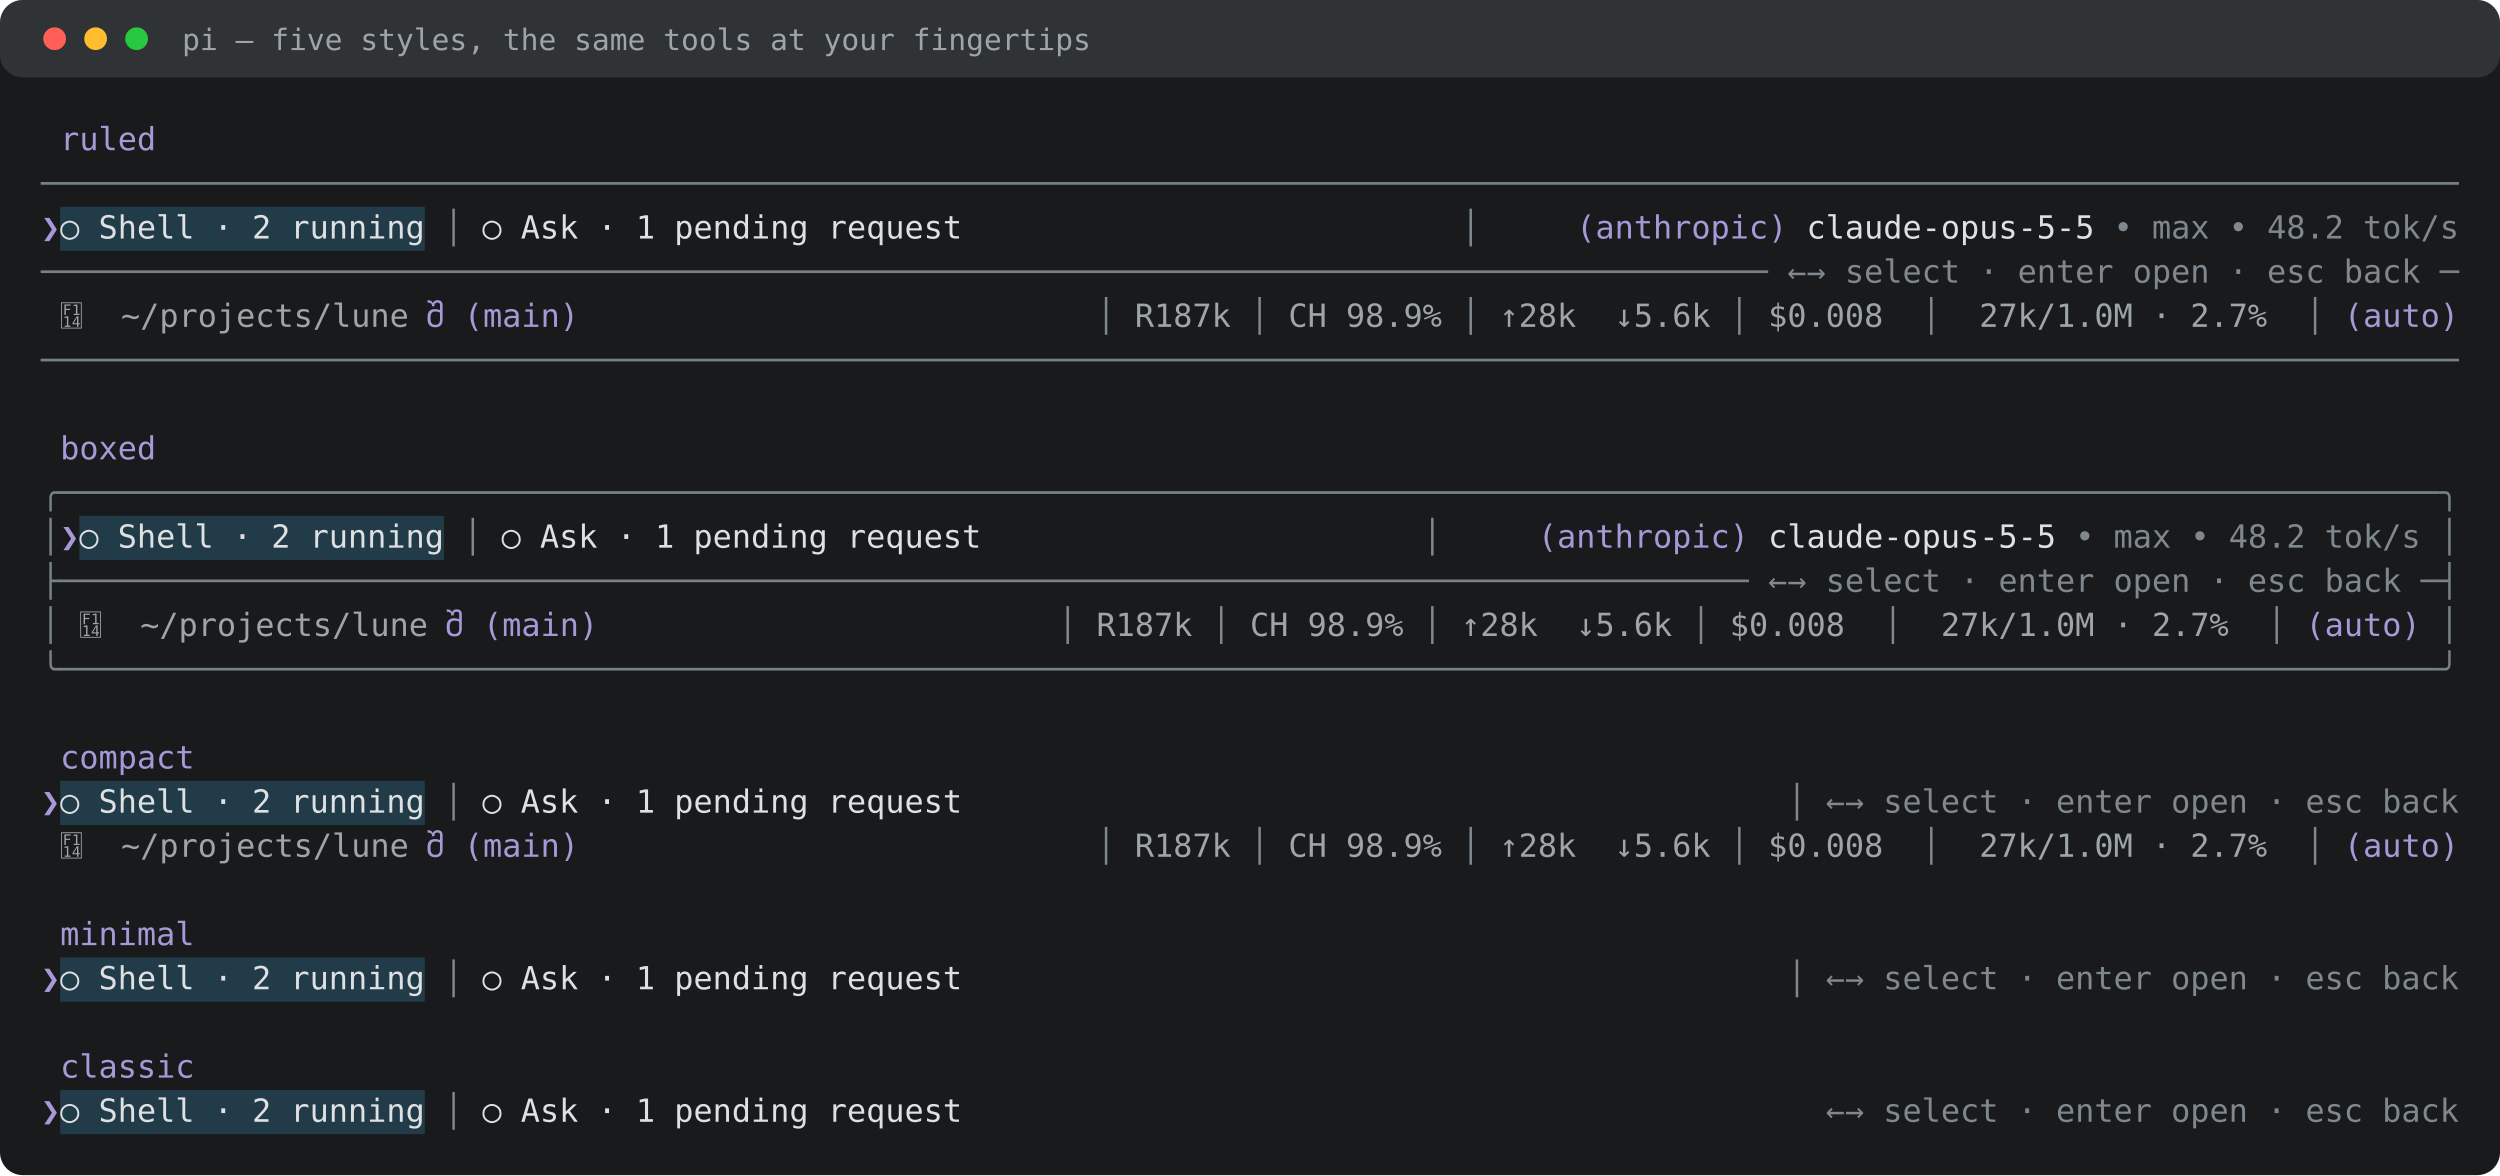
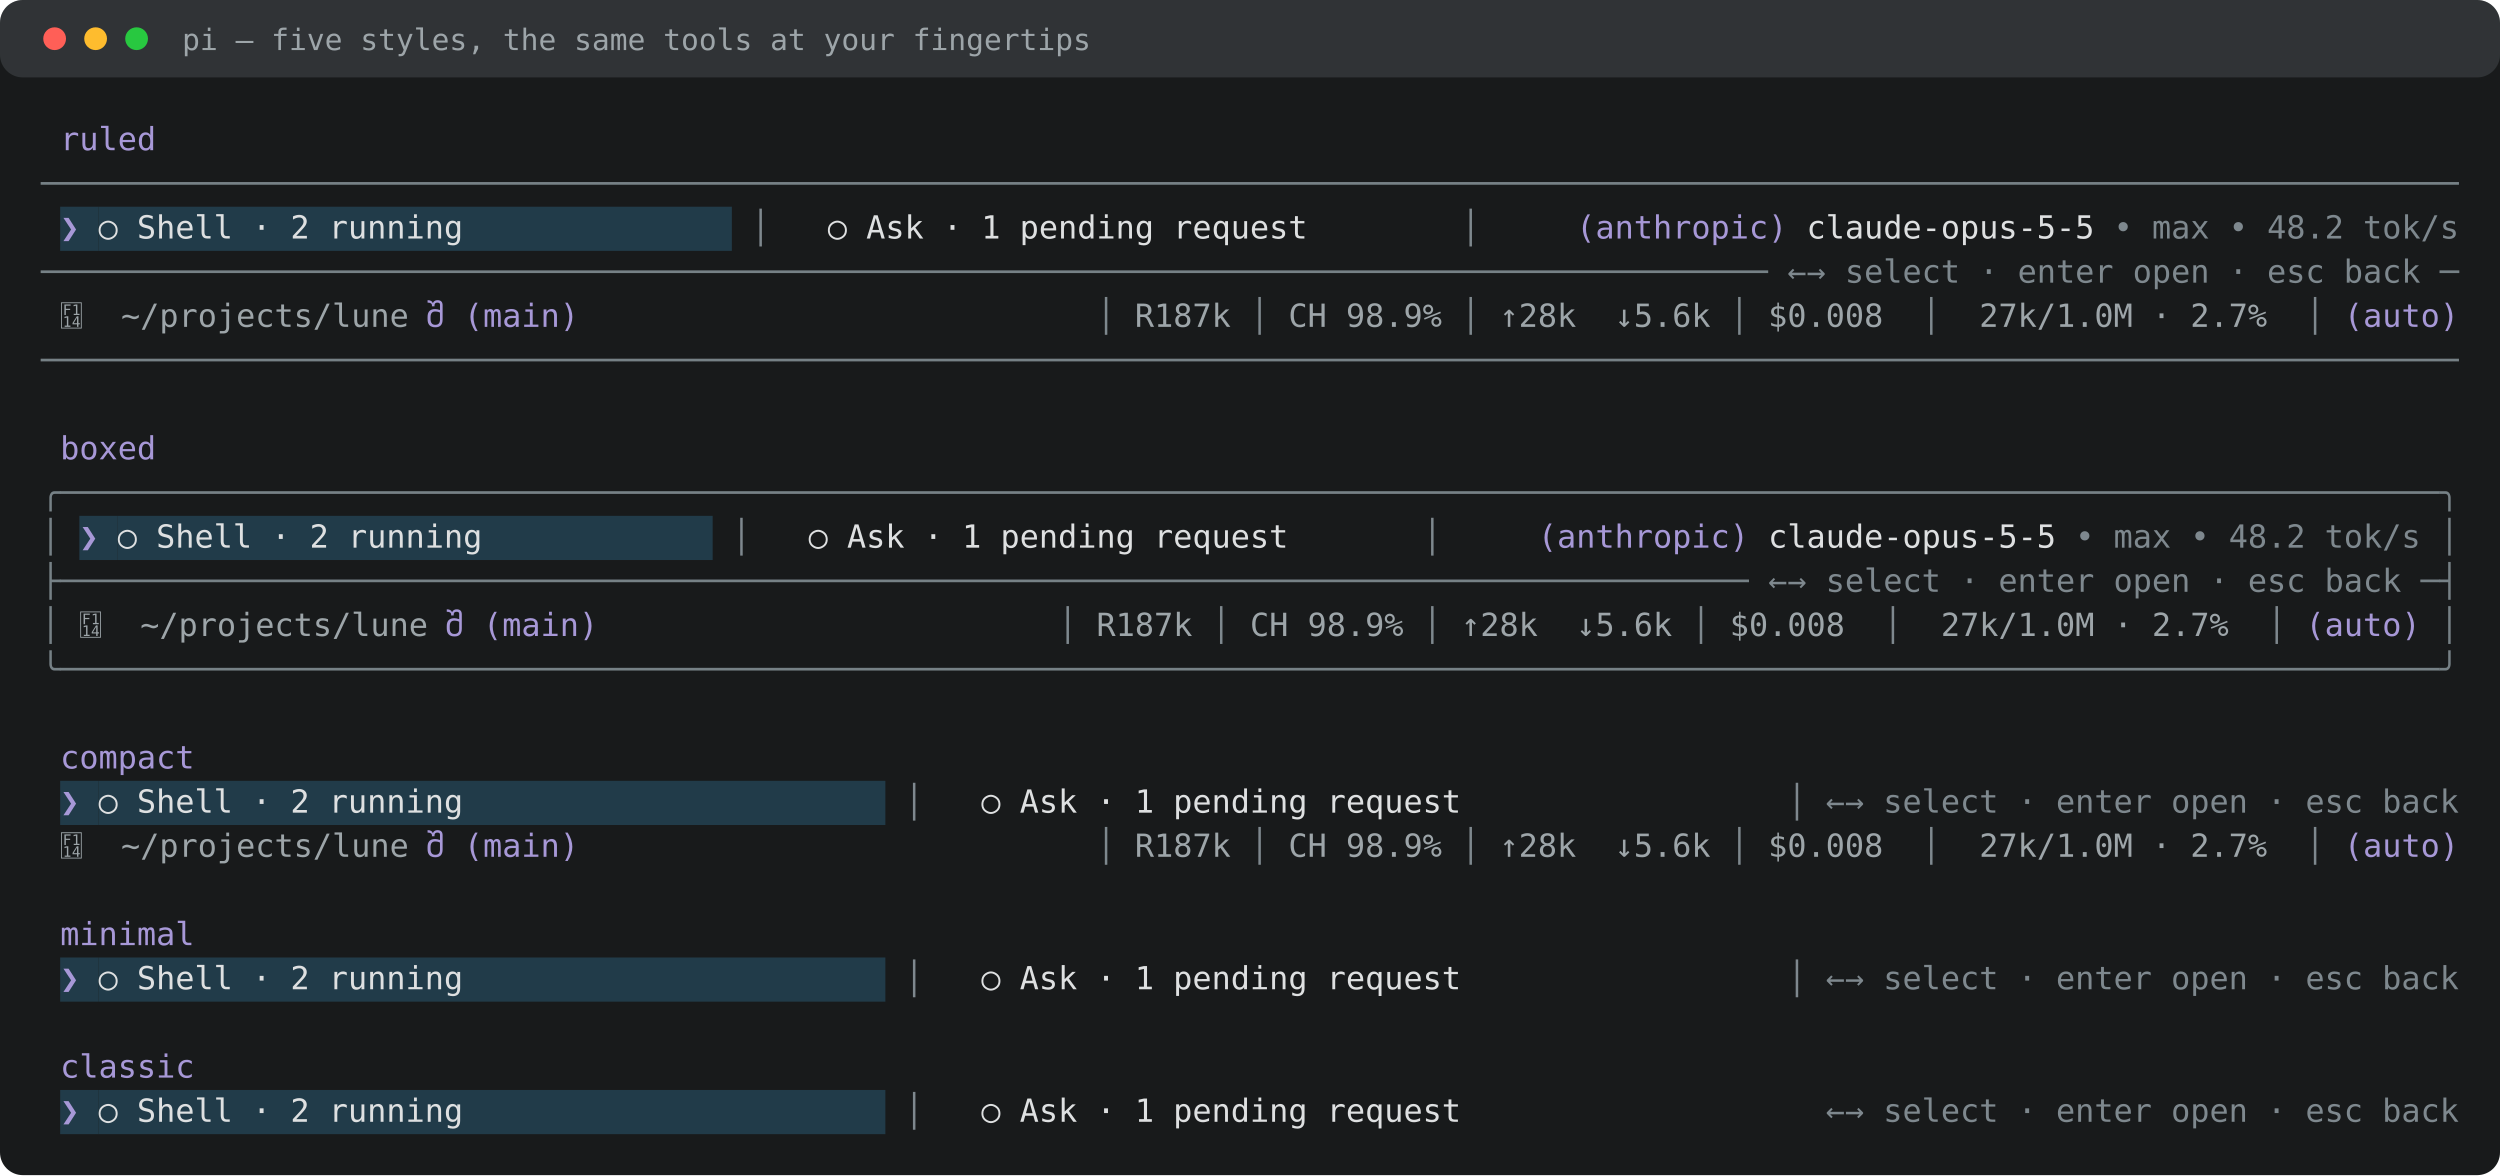
<svg xmlns="http://www.w3.org/2000/svg" width="1098.18" height="516.2" viewBox="0 0 1098.18 516.2" font-family="Menlo, FiraCode Nerd Font Mono, monospace" font-size="14" xml:space="preserve" role="img" aria-label="pi — five styles, the same tools at your fingertips">
  <rect width="1098.18" height="516.2" rx="10" fill="#181a1b" />
  <rect width="1098.18" height="34" rx="10" fill="#768186" opacity="0.25" />
  <circle cx="24" cy="17" r="5" fill="#ff5f57" />
  <circle cx="42" cy="17" r="5" fill="#febc2e" />
  <circle cx="60" cy="17" r="5" fill="#28c840" />
  <text x="80" y="22" fill="#9da5a9" font-size="13">pi — five styles, the same tools at your fingertips</text>
  <text x="18.00" y="65.97" fill="#a798d7" textLength="50.58" lengthAdjust="spacingAndGlyphs"> ruled</text>
  <text x="18.00" y="85.37" fill="#768186" textLength="1062.18" lengthAdjust="spacingAndGlyphs">──────────────────────────────────────────────────────────────────────────────────────────────────────────────────────────────</text>
-   <rect x="26.43" y="90.80" width="160.17" height="19.4" fill="#213b49" />
-   <text x="18.00" y="104.77" fill="#a798d7" textLength="8.43" lengthAdjust="spacingAndGlyphs">❯</text>
-   <text x="26.43" y="104.77" fill="#dee0e1" textLength="160.17" lengthAdjust="spacingAndGlyphs">○ Shell · 2 running</text>
-   <text x="186.60" y="104.77" fill="#7e888e" textLength="25.29" lengthAdjust="spacingAndGlyphs"> │ </text>
-   <text x="211.89" y="104.77" fill="#dee0e1" textLength="210.75" lengthAdjust="spacingAndGlyphs">○ Ask · 1 pending request</text>
-   <text x="422.64" y="104.77" fill="#dee0e1" textLength="210.75" lengthAdjust="spacingAndGlyphs">                         </text>
+   <rect x="26.43" y="90.80" width="16.86" height="19.4" fill="#213b49" />
+   <rect x="43.29" y="90.80" width="278.19" height="19.4" fill="#213b49" />
+   <text x="18.00" y="104.77" fill="#dee0e1" textLength="8.43" lengthAdjust="spacingAndGlyphs"> </text>
+   <text x="26.43" y="104.77" fill="#a798d7" textLength="16.86" lengthAdjust="spacingAndGlyphs">❯ </text>
+   <text x="43.29" y="104.77" fill="#dee0e1" textLength="278.19" lengthAdjust="spacingAndGlyphs">○ Shell · 2 running              </text>
+   <text x="321.48" y="104.77" fill="#7e888e" textLength="25.29" lengthAdjust="spacingAndGlyphs"> │ </text>
+   <text x="346.77" y="104.77" fill="#dee0e1" textLength="286.62" lengthAdjust="spacingAndGlyphs">  ○ Ask · 1 pending request       </text>
  <text x="633.39" y="104.77" fill="#7e888e" textLength="25.29" lengthAdjust="spacingAndGlyphs"> │ </text>
  <text x="658.68" y="104.77" fill="#dee0e1" textLength="33.72" lengthAdjust="spacingAndGlyphs">    </text>
  <text x="692.40" y="104.77" fill="#a798d7" textLength="101.16" lengthAdjust="spacingAndGlyphs">(anthropic) </text>
  <text x="793.56" y="104.77" fill="#dee0e1" textLength="126.45" lengthAdjust="spacingAndGlyphs">claude-opus-5-5</text>
  <text x="920.01" y="104.77" fill="#7e888e" textLength="50.58" lengthAdjust="spacingAndGlyphs"> • max</text>
  <text x="970.59" y="104.77" fill="#7e888e" textLength="109.59" lengthAdjust="spacingAndGlyphs"> • 48.2 tok/s</text>
  <text x="18.00" y="124.17" fill="#768186" textLength="758.70" lengthAdjust="spacingAndGlyphs">──────────────────────────────────────────────────────────────────────────────────────────</text>
  <text x="776.70" y="124.17" fill="#dee0e1" textLength="8.43" lengthAdjust="spacingAndGlyphs"> </text>
  <text x="785.13" y="124.17" fill="#7e888e" textLength="278.19" lengthAdjust="spacingAndGlyphs">←→ select · enter open · esc back</text>
  <text x="1063.32" y="124.17" fill="#dee0e1" textLength="8.43" lengthAdjust="spacingAndGlyphs"> </text>
  <text x="1071.75" y="124.17" fill="#768186" textLength="8.43" lengthAdjust="spacingAndGlyphs">─</text>
  <text x="18.00" y="143.57" fill="#dee0e1" textLength="8.43" lengthAdjust="spacingAndGlyphs"> </text>
  <text x="26.43" y="143.57" fill="#9da5a9" textLength="151.74" lengthAdjust="spacingAndGlyphs">  ~/projects/lune</text>
  <text x="178.17" y="143.57" fill="#a798d7" textLength="84.30" lengthAdjust="spacingAndGlyphs">   (main)</text>
  <text x="262.47" y="143.57" fill="#dee0e1" textLength="210.75" lengthAdjust="spacingAndGlyphs">                         </text>
  <text x="473.22" y="143.57" fill="#7e888e" textLength="25.29" lengthAdjust="spacingAndGlyphs"> │ </text>
  <text x="498.51" y="143.57" fill="#9da5a9" textLength="42.15" lengthAdjust="spacingAndGlyphs">R187k</text>
  <text x="540.66" y="143.57" fill="#7e888e" textLength="25.29" lengthAdjust="spacingAndGlyphs"> │ </text>
  <text x="565.95" y="143.57" fill="#9da5a9" textLength="67.44" lengthAdjust="spacingAndGlyphs">CH 98.9%</text>
  <text x="633.39" y="143.57" fill="#7e888e" textLength="25.29" lengthAdjust="spacingAndGlyphs"> │ </text>
  <text x="658.68" y="143.57" fill="#9da5a9" textLength="33.72" lengthAdjust="spacingAndGlyphs">↑28k</text>
  <text x="692.40" y="143.57" fill="#dee0e1" textLength="16.86" lengthAdjust="spacingAndGlyphs">  </text>
  <text x="709.26" y="143.57" fill="#9da5a9" textLength="42.15" lengthAdjust="spacingAndGlyphs">↓5.6k</text>
  <text x="751.41" y="143.57" fill="#7e888e" textLength="25.29" lengthAdjust="spacingAndGlyphs"> │ </text>
  <text x="776.70" y="143.57" fill="#9da5a9" textLength="50.58" lengthAdjust="spacingAndGlyphs">$0.008</text>
  <text x="827.28" y="143.57" fill="#dee0e1" textLength="8.43" lengthAdjust="spacingAndGlyphs"> </text>
  <text x="835.71" y="143.57" fill="#7e888e" textLength="25.29" lengthAdjust="spacingAndGlyphs"> │ </text>
  <text x="861.00" y="143.57" fill="#9da5a9" textLength="143.31" lengthAdjust="spacingAndGlyphs"> 27k/1.0M · 2.7% </text>
  <text x="1004.31" y="143.57" fill="#7e888e" textLength="25.29" lengthAdjust="spacingAndGlyphs"> │ </text>
  <text x="1029.60" y="143.57" fill="#a798d7" textLength="50.58" lengthAdjust="spacingAndGlyphs">(auto)</text>
  <text x="18.00" y="162.97" fill="#768186" textLength="1062.18" lengthAdjust="spacingAndGlyphs">──────────────────────────────────────────────────────────────────────────────────────────────────────────────────────────────</text>
  <text x="18.00" y="201.77" fill="#a798d7" textLength="50.58" lengthAdjust="spacingAndGlyphs"> boxed</text>
  <text x="18.00" y="221.17" fill="#768186" textLength="8.43" lengthAdjust="spacingAndGlyphs">╭</text>
  <text x="26.43" y="221.17" fill="#768186" textLength="1045.32" lengthAdjust="spacingAndGlyphs">────────────────────────────────────────────────────────────────────────────────────────────────────────────────────────────</text>
  <text x="1071.75" y="221.17" fill="#768186" textLength="8.43" lengthAdjust="spacingAndGlyphs">╮</text>
-   <rect x="34.86" y="226.60" width="160.17" height="19.4" fill="#213b49" />
+   <rect x="34.86" y="226.60" width="16.86" height="19.4" fill="#213b49" />
+   <rect x="51.72" y="226.60" width="261.33" height="19.4" fill="#213b49" />
  <text x="18.00" y="240.57" fill="#768186" textLength="8.43" lengthAdjust="spacingAndGlyphs">│</text>
-   <text x="26.43" y="240.57" fill="#a798d7" textLength="8.43" lengthAdjust="spacingAndGlyphs">❯</text>
-   <text x="34.86" y="240.57" fill="#dee0e1" textLength="160.17" lengthAdjust="spacingAndGlyphs">○ Shell · 2 running</text>
-   <text x="195.03" y="240.57" fill="#7e888e" textLength="25.29" lengthAdjust="spacingAndGlyphs"> │ </text>
-   <text x="220.32" y="240.57" fill="#dee0e1" textLength="210.75" lengthAdjust="spacingAndGlyphs">○ Ask · 1 pending request</text>
-   <text x="431.07" y="240.57" fill="#dee0e1" textLength="185.46" lengthAdjust="spacingAndGlyphs">                      </text>
+   <text x="26.43" y="240.57" fill="#dee0e1" textLength="8.43" lengthAdjust="spacingAndGlyphs"> </text>
+   <text x="34.86" y="240.57" fill="#a798d7" textLength="16.86" lengthAdjust="spacingAndGlyphs">❯ </text>
+   <text x="51.72" y="240.57" fill="#dee0e1" textLength="261.33" lengthAdjust="spacingAndGlyphs">○ Shell · 2 running            </text>
+   <text x="313.05" y="240.57" fill="#7e888e" textLength="25.29" lengthAdjust="spacingAndGlyphs"> │ </text>
+   <text x="338.34" y="240.57" fill="#dee0e1" textLength="278.19" lengthAdjust="spacingAndGlyphs">  ○ Ask · 1 pending request      </text>
  <text x="616.53" y="240.57" fill="#7e888e" textLength="25.29" lengthAdjust="spacingAndGlyphs"> │ </text>
  <text x="641.82" y="240.57" fill="#dee0e1" textLength="33.72" lengthAdjust="spacingAndGlyphs">    </text>
  <text x="675.54" y="240.57" fill="#a798d7" textLength="101.16" lengthAdjust="spacingAndGlyphs">(anthropic) </text>
  <text x="776.70" y="240.57" fill="#dee0e1" textLength="126.45" lengthAdjust="spacingAndGlyphs">claude-opus-5-5</text>
  <text x="903.15" y="240.57" fill="#7e888e" textLength="50.58" lengthAdjust="spacingAndGlyphs"> • max</text>
  <text x="953.73" y="240.57" fill="#7e888e" textLength="109.59" lengthAdjust="spacingAndGlyphs"> • 48.2 tok/s</text>
  <text x="1063.32" y="240.57" fill="#dee0e1" textLength="8.43" lengthAdjust="spacingAndGlyphs"> </text>
  <text x="1071.75" y="240.57" fill="#768186" textLength="8.43" lengthAdjust="spacingAndGlyphs">│</text>
  <text x="18.00" y="259.97" fill="#768186" textLength="8.43" lengthAdjust="spacingAndGlyphs">├</text>
  <text x="26.43" y="259.97" fill="#768186" textLength="741.84" lengthAdjust="spacingAndGlyphs">────────────────────────────────────────────────────────────────────────────────────────</text>
  <text x="768.27" y="259.97" fill="#dee0e1" textLength="8.43" lengthAdjust="spacingAndGlyphs"> </text>
  <text x="776.70" y="259.97" fill="#7e888e" textLength="278.19" lengthAdjust="spacingAndGlyphs">←→ select · enter open · esc back</text>
  <text x="1054.89" y="259.97" fill="#dee0e1" textLength="8.43" lengthAdjust="spacingAndGlyphs"> </text>
  <text x="1063.32" y="259.97" fill="#768186" textLength="8.43" lengthAdjust="spacingAndGlyphs">─</text>
  <text x="1071.75" y="259.97" fill="#768186" textLength="8.43" lengthAdjust="spacingAndGlyphs">┤</text>
  <text x="18.00" y="279.37" fill="#768186" textLength="8.43" lengthAdjust="spacingAndGlyphs">│</text>
  <text x="26.43" y="279.37" fill="#dee0e1" textLength="8.43" lengthAdjust="spacingAndGlyphs"> </text>
  <text x="34.86" y="279.37" fill="#9da5a9" textLength="151.74" lengthAdjust="spacingAndGlyphs">  ~/projects/lune</text>
  <text x="186.60" y="279.37" fill="#a798d7" textLength="84.30" lengthAdjust="spacingAndGlyphs">   (main)</text>
  <text x="270.90" y="279.37" fill="#dee0e1" textLength="185.46" lengthAdjust="spacingAndGlyphs">                      </text>
  <text x="456.36" y="279.37" fill="#7e888e" textLength="25.29" lengthAdjust="spacingAndGlyphs"> │ </text>
  <text x="481.65" y="279.37" fill="#9da5a9" textLength="42.15" lengthAdjust="spacingAndGlyphs">R187k</text>
  <text x="523.80" y="279.37" fill="#7e888e" textLength="25.29" lengthAdjust="spacingAndGlyphs"> │ </text>
  <text x="549.09" y="279.37" fill="#9da5a9" textLength="67.44" lengthAdjust="spacingAndGlyphs">CH 98.9%</text>
  <text x="616.53" y="279.37" fill="#7e888e" textLength="25.29" lengthAdjust="spacingAndGlyphs"> │ </text>
  <text x="641.82" y="279.37" fill="#9da5a9" textLength="33.72" lengthAdjust="spacingAndGlyphs">↑28k</text>
  <text x="675.54" y="279.37" fill="#dee0e1" textLength="16.86" lengthAdjust="spacingAndGlyphs">  </text>
  <text x="692.40" y="279.37" fill="#9da5a9" textLength="42.15" lengthAdjust="spacingAndGlyphs">↓5.6k</text>
  <text x="734.55" y="279.37" fill="#7e888e" textLength="25.29" lengthAdjust="spacingAndGlyphs"> │ </text>
  <text x="759.84" y="279.37" fill="#9da5a9" textLength="50.58" lengthAdjust="spacingAndGlyphs">$0.008</text>
  <text x="810.42" y="279.37" fill="#dee0e1" textLength="8.43" lengthAdjust="spacingAndGlyphs"> </text>
  <text x="818.85" y="279.37" fill="#7e888e" textLength="25.29" lengthAdjust="spacingAndGlyphs"> │ </text>
  <text x="844.14" y="279.37" fill="#9da5a9" textLength="143.31" lengthAdjust="spacingAndGlyphs"> 27k/1.0M · 2.7% </text>
  <text x="987.45" y="279.37" fill="#7e888e" textLength="25.29" lengthAdjust="spacingAndGlyphs"> │ </text>
  <text x="1012.74" y="279.37" fill="#a798d7" textLength="50.58" lengthAdjust="spacingAndGlyphs">(auto)</text>
  <text x="1063.32" y="279.37" fill="#dee0e1" textLength="8.43" lengthAdjust="spacingAndGlyphs"> </text>
  <text x="1071.75" y="279.37" fill="#768186" textLength="8.43" lengthAdjust="spacingAndGlyphs">│</text>
  <text x="18.00" y="298.77" fill="#768186" textLength="8.43" lengthAdjust="spacingAndGlyphs">╰</text>
  <text x="26.43" y="298.77" fill="#768186" textLength="1045.32" lengthAdjust="spacingAndGlyphs">────────────────────────────────────────────────────────────────────────────────────────────────────────────────────────────</text>
  <text x="1071.75" y="298.77" fill="#768186" textLength="8.43" lengthAdjust="spacingAndGlyphs">╯</text>
  <text x="18.00" y="337.57" fill="#a798d7" textLength="67.44" lengthAdjust="spacingAndGlyphs"> compact</text>
-   <rect x="26.43" y="343.00" width="160.17" height="19.4" fill="#213b49" />
-   <text x="18.00" y="356.97" fill="#a798d7" textLength="8.43" lengthAdjust="spacingAndGlyphs">❯</text>
-   <text x="26.43" y="356.97" fill="#dee0e1" textLength="160.17" lengthAdjust="spacingAndGlyphs">○ Shell · 2 running</text>
-   <text x="186.60" y="356.97" fill="#7e888e" textLength="25.29" lengthAdjust="spacingAndGlyphs"> │ </text>
-   <text x="211.89" y="356.97" fill="#dee0e1" textLength="210.75" lengthAdjust="spacingAndGlyphs">○ Ask · 1 pending request</text>
-   <text x="422.64" y="356.97" fill="#dee0e1" textLength="354.06" lengthAdjust="spacingAndGlyphs">                                          </text>
+   <rect x="26.43" y="343.00" width="16.86" height="19.4" fill="#213b49" />
+   <rect x="43.29" y="343.00" width="345.63" height="19.4" fill="#213b49" />
+   <text x="18.00" y="356.97" fill="#dee0e1" textLength="8.43" lengthAdjust="spacingAndGlyphs"> </text>
+   <text x="26.43" y="356.97" fill="#a798d7" textLength="16.86" lengthAdjust="spacingAndGlyphs">❯ </text>
+   <text x="43.29" y="356.97" fill="#dee0e1" textLength="345.63" lengthAdjust="spacingAndGlyphs">○ Shell · 2 running                      </text>
+   <text x="388.92" y="356.97" fill="#7e888e" textLength="25.29" lengthAdjust="spacingAndGlyphs"> │ </text>
+   <text x="414.21" y="356.97" fill="#dee0e1" textLength="362.49" lengthAdjust="spacingAndGlyphs">  ○ Ask · 1 pending request                </text>
  <text x="776.70" y="356.97" fill="#7e888e" textLength="25.29" lengthAdjust="spacingAndGlyphs"> │ </text>
  <text x="801.99" y="356.97" fill="#7e888e" textLength="278.19" lengthAdjust="spacingAndGlyphs">←→ select · enter open · esc back</text>
  <text x="18.00" y="376.37" fill="#dee0e1" textLength="8.43" lengthAdjust="spacingAndGlyphs"> </text>
  <text x="26.43" y="376.37" fill="#9da5a9" textLength="151.74" lengthAdjust="spacingAndGlyphs">  ~/projects/lune</text>
  <text x="178.17" y="376.37" fill="#a798d7" textLength="84.30" lengthAdjust="spacingAndGlyphs">   (main)</text>
  <text x="262.47" y="376.37" fill="#dee0e1" textLength="210.75" lengthAdjust="spacingAndGlyphs">                         </text>
  <text x="473.22" y="376.37" fill="#7e888e" textLength="25.29" lengthAdjust="spacingAndGlyphs"> │ </text>
  <text x="498.51" y="376.37" fill="#9da5a9" textLength="42.15" lengthAdjust="spacingAndGlyphs">R187k</text>
  <text x="540.66" y="376.37" fill="#7e888e" textLength="25.29" lengthAdjust="spacingAndGlyphs"> │ </text>
  <text x="565.95" y="376.37" fill="#9da5a9" textLength="67.44" lengthAdjust="spacingAndGlyphs">CH 98.9%</text>
  <text x="633.39" y="376.37" fill="#7e888e" textLength="25.29" lengthAdjust="spacingAndGlyphs"> │ </text>
  <text x="658.68" y="376.37" fill="#9da5a9" textLength="33.72" lengthAdjust="spacingAndGlyphs">↑28k</text>
  <text x="692.40" y="376.37" fill="#dee0e1" textLength="16.86" lengthAdjust="spacingAndGlyphs">  </text>
  <text x="709.26" y="376.37" fill="#9da5a9" textLength="42.15" lengthAdjust="spacingAndGlyphs">↓5.6k</text>
  <text x="751.41" y="376.37" fill="#7e888e" textLength="25.29" lengthAdjust="spacingAndGlyphs"> │ </text>
  <text x="776.70" y="376.37" fill="#9da5a9" textLength="50.58" lengthAdjust="spacingAndGlyphs">$0.008</text>
  <text x="827.28" y="376.37" fill="#dee0e1" textLength="8.43" lengthAdjust="spacingAndGlyphs"> </text>
  <text x="835.71" y="376.37" fill="#7e888e" textLength="25.29" lengthAdjust="spacingAndGlyphs"> │ </text>
  <text x="861.00" y="376.37" fill="#9da5a9" textLength="143.31" lengthAdjust="spacingAndGlyphs"> 27k/1.0M · 2.7% </text>
  <text x="1004.31" y="376.37" fill="#7e888e" textLength="25.29" lengthAdjust="spacingAndGlyphs"> │ </text>
  <text x="1029.60" y="376.37" fill="#a798d7" textLength="50.58" lengthAdjust="spacingAndGlyphs">(auto)</text>
  <text x="18.00" y="415.17" fill="#a798d7" textLength="67.44" lengthAdjust="spacingAndGlyphs"> minimal</text>
-   <rect x="26.43" y="420.60" width="160.17" height="19.4" fill="#213b49" />
-   <text x="18.00" y="434.57" fill="#a798d7" textLength="8.43" lengthAdjust="spacingAndGlyphs">❯</text>
-   <text x="26.43" y="434.57" fill="#dee0e1" textLength="160.17" lengthAdjust="spacingAndGlyphs">○ Shell · 2 running</text>
-   <text x="186.60" y="434.57" fill="#7e888e" textLength="25.29" lengthAdjust="spacingAndGlyphs"> │ </text>
-   <text x="211.89" y="434.57" fill="#dee0e1" textLength="210.75" lengthAdjust="spacingAndGlyphs">○ Ask · 1 pending request</text>
-   <text x="422.64" y="434.57" fill="#dee0e1" textLength="354.06" lengthAdjust="spacingAndGlyphs">                                          </text>
+   <rect x="26.43" y="420.60" width="16.86" height="19.4" fill="#213b49" />
+   <rect x="43.29" y="420.60" width="345.63" height="19.4" fill="#213b49" />
+   <text x="18.00" y="434.57" fill="#dee0e1" textLength="8.43" lengthAdjust="spacingAndGlyphs"> </text>
+   <text x="26.43" y="434.57" fill="#a798d7" textLength="16.86" lengthAdjust="spacingAndGlyphs">❯ </text>
+   <text x="43.29" y="434.57" fill="#dee0e1" textLength="345.63" lengthAdjust="spacingAndGlyphs">○ Shell · 2 running                      </text>
+   <text x="388.92" y="434.57" fill="#7e888e" textLength="25.29" lengthAdjust="spacingAndGlyphs"> │ </text>
+   <text x="414.21" y="434.57" fill="#dee0e1" textLength="362.49" lengthAdjust="spacingAndGlyphs">  ○ Ask · 1 pending request                </text>
  <text x="776.70" y="434.57" fill="#7e888e" textLength="25.29" lengthAdjust="spacingAndGlyphs"> │ </text>
  <text x="801.99" y="434.57" fill="#7e888e" textLength="278.19" lengthAdjust="spacingAndGlyphs">←→ select · enter open · esc back</text>
  <text x="18.00" y="473.37" fill="#a798d7" textLength="67.44" lengthAdjust="spacingAndGlyphs"> classic</text>
-   <rect x="26.43" y="478.80" width="160.17" height="19.4" fill="#213b49" />
-   <text x="18.00" y="492.77" fill="#a798d7" textLength="8.43" lengthAdjust="spacingAndGlyphs">❯</text>
-   <text x="26.43" y="492.77" fill="#dee0e1" textLength="160.17" lengthAdjust="spacingAndGlyphs">○ Shell · 2 running</text>
-   <text x="186.60" y="492.77" fill="#7e888e" textLength="25.29" lengthAdjust="spacingAndGlyphs"> │ </text>
-   <text x="211.89" y="492.77" fill="#dee0e1" textLength="210.75" lengthAdjust="spacingAndGlyphs">○ Ask · 1 pending request</text>
-   <text x="422.64" y="492.77" fill="#dee0e1" textLength="379.35" lengthAdjust="spacingAndGlyphs">                                             </text>
+   <rect x="26.43" y="478.80" width="16.86" height="19.4" fill="#213b49" />
+   <rect x="43.29" y="478.80" width="345.63" height="19.4" fill="#213b49" />
+   <text x="18.00" y="492.77" fill="#dee0e1" textLength="8.43" lengthAdjust="spacingAndGlyphs"> </text>
+   <text x="26.43" y="492.77" fill="#a798d7" textLength="16.86" lengthAdjust="spacingAndGlyphs">❯ </text>
+   <text x="43.29" y="492.77" fill="#dee0e1" textLength="345.63" lengthAdjust="spacingAndGlyphs">○ Shell · 2 running                      </text>
+   <text x="388.92" y="492.77" fill="#7e888e" textLength="25.29" lengthAdjust="spacingAndGlyphs"> │ </text>
+   <text x="414.21" y="492.77" fill="#dee0e1" textLength="362.49" lengthAdjust="spacingAndGlyphs">  ○ Ask · 1 pending request                </text>
+   <text x="776.70" y="492.77" fill="#dee0e1" textLength="25.29" lengthAdjust="spacingAndGlyphs">   </text>
  <text x="801.99" y="492.77" fill="#7e888e" textLength="278.19" lengthAdjust="spacingAndGlyphs">←→ select · enter open · esc back</text>
</svg>
